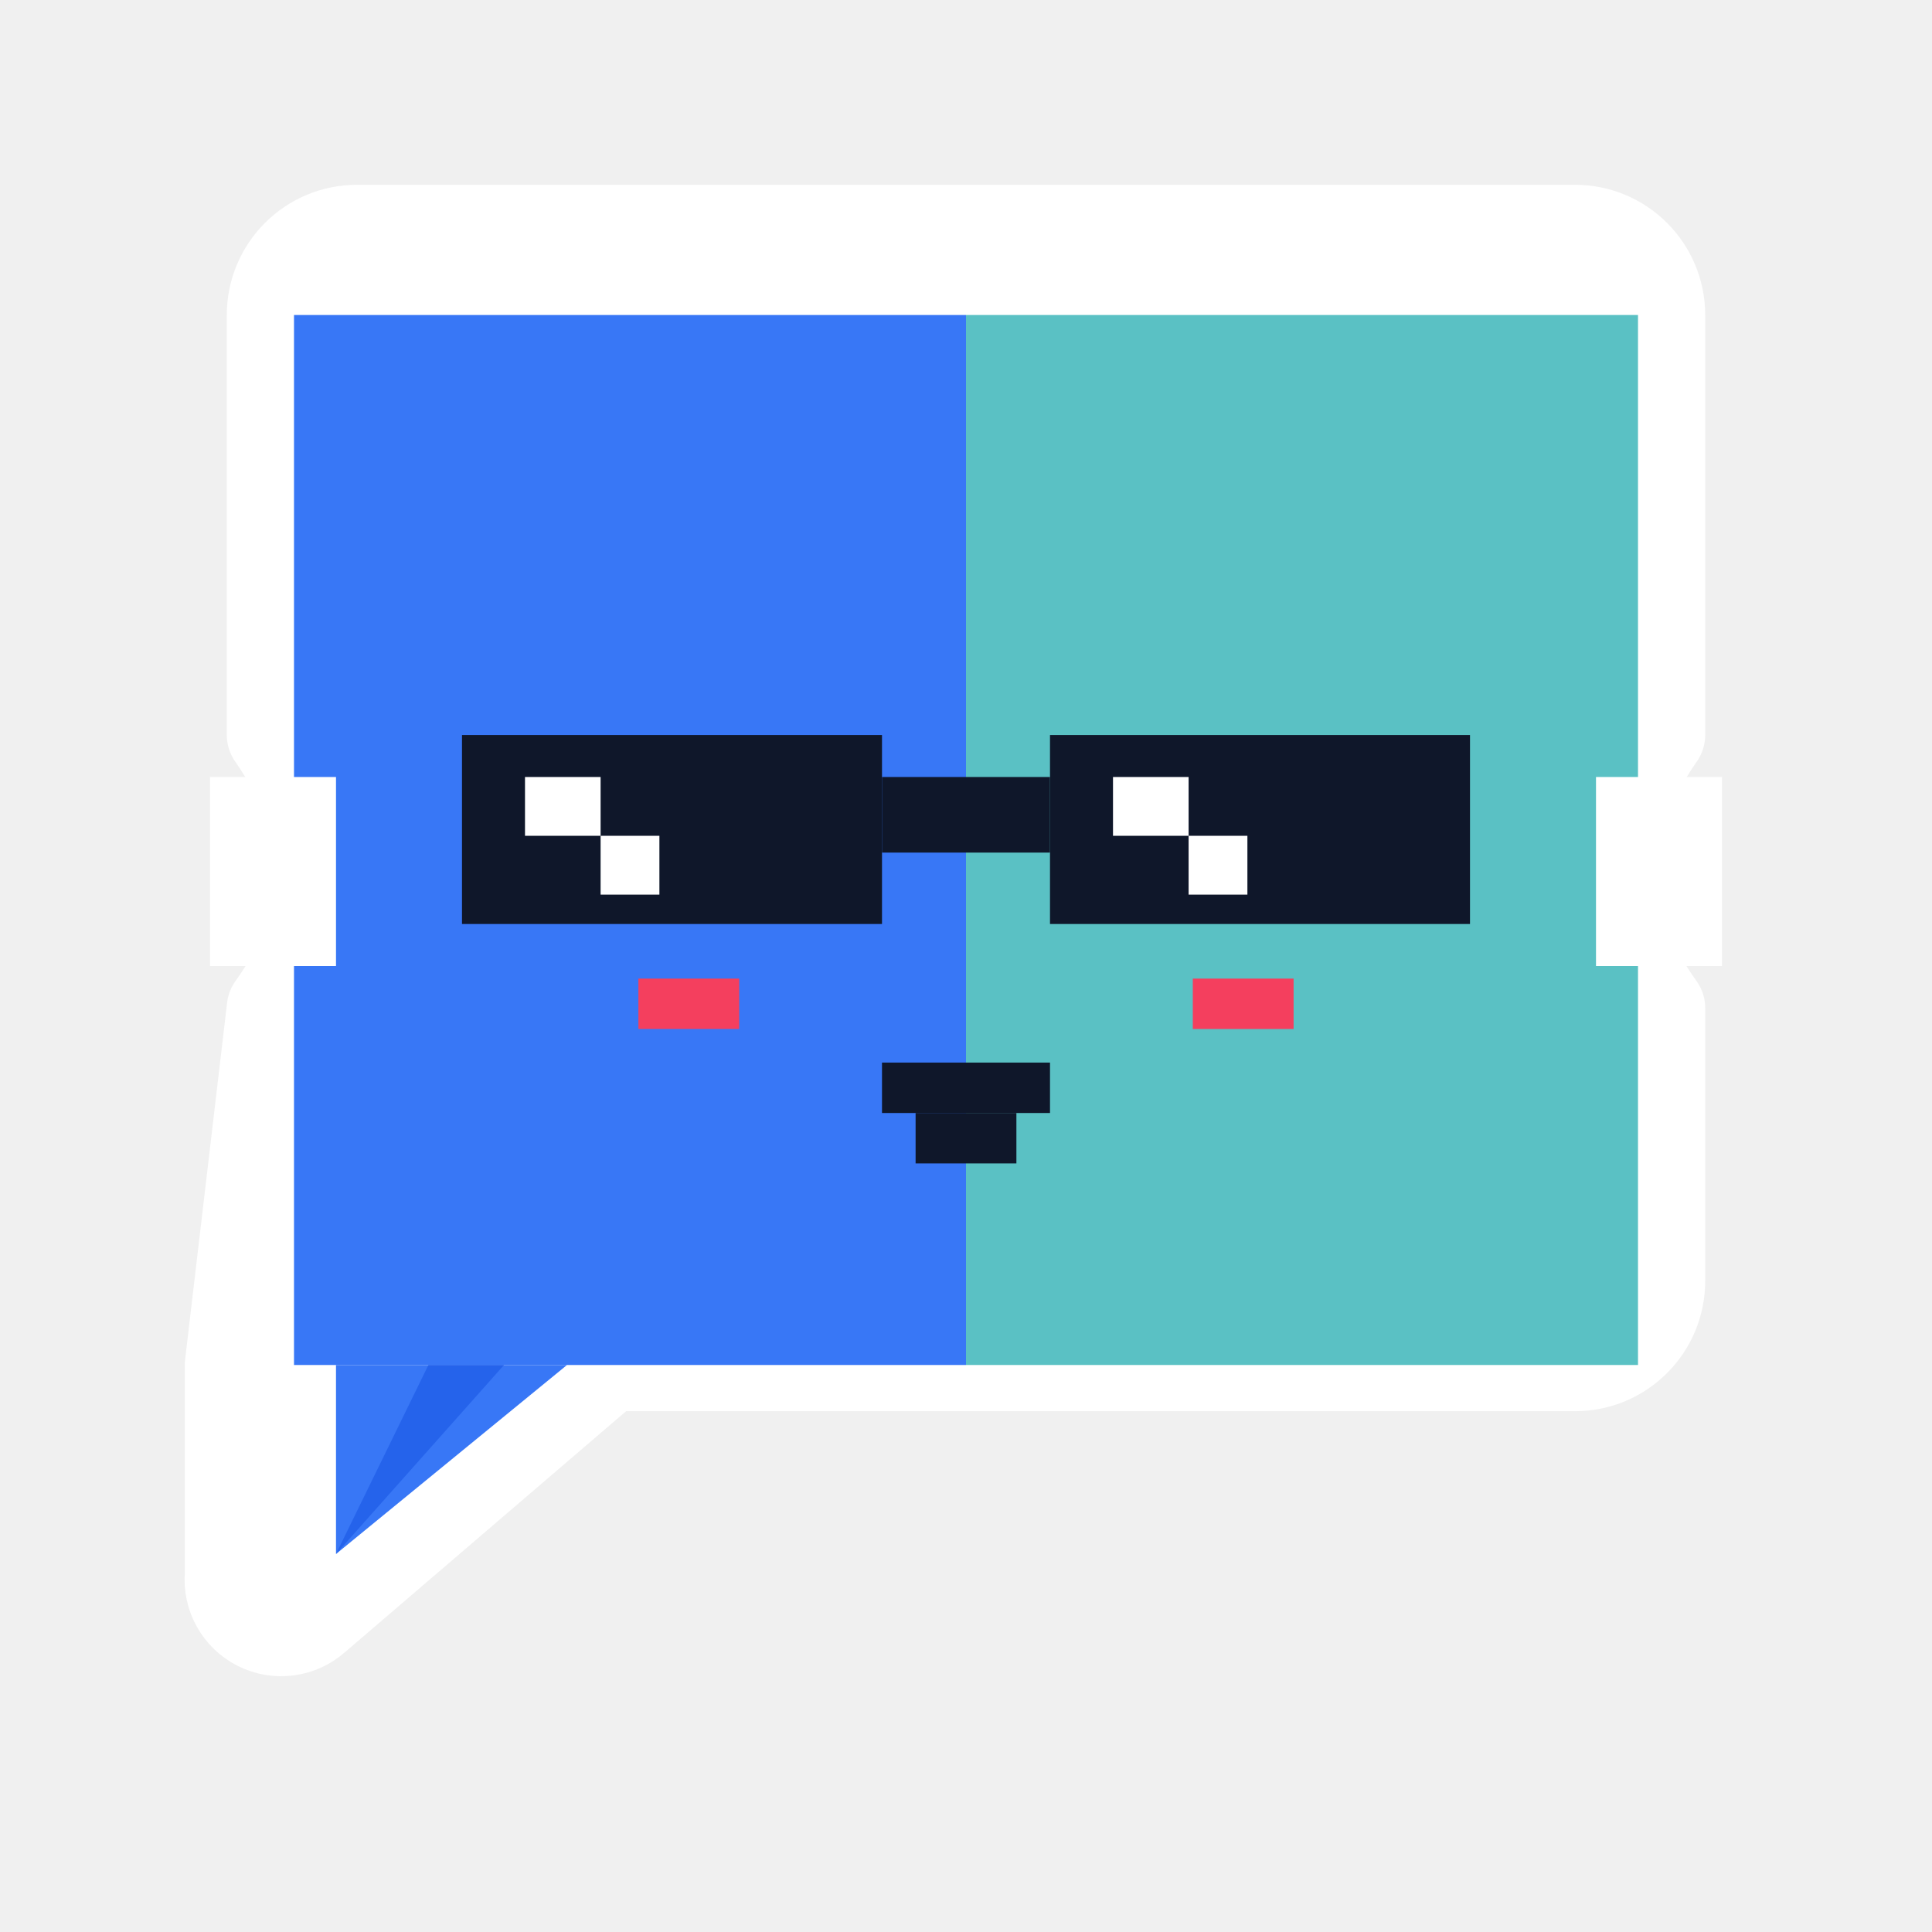
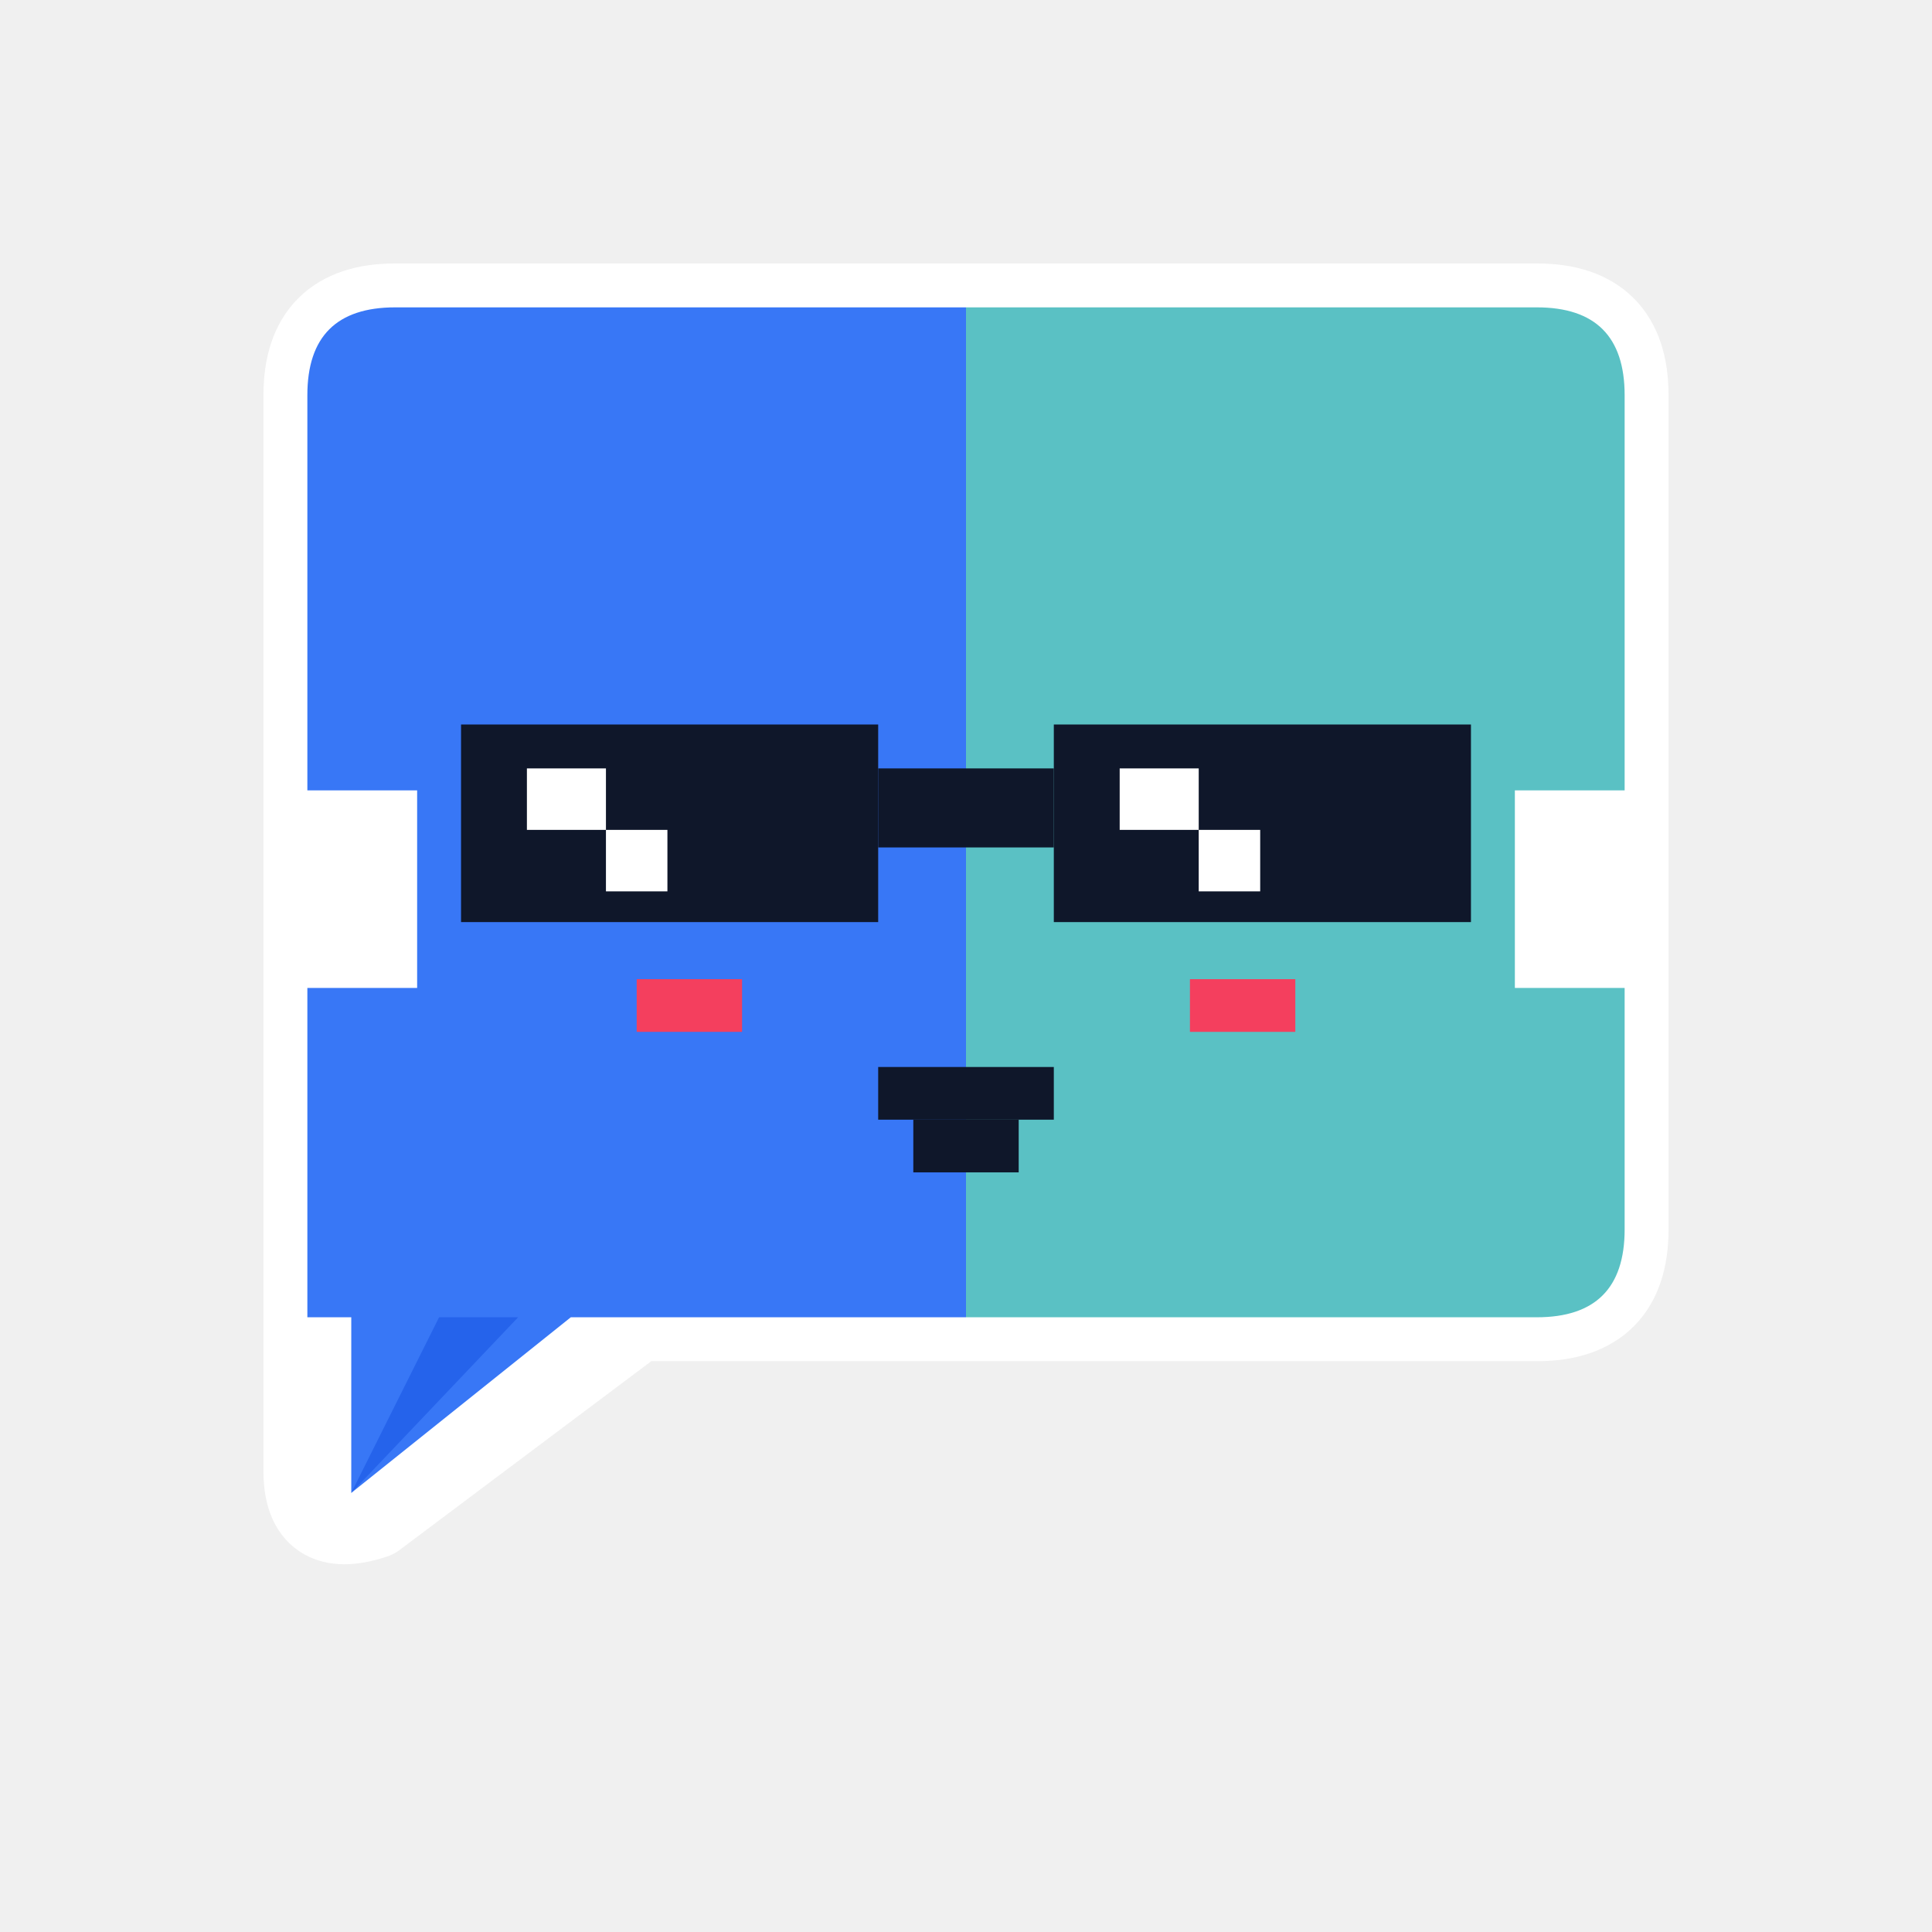
- <svg xmlns="http://www.w3.org/2000/svg" viewBox="0 0 460 460" width="460" height="460">
-   <g id="Artwork" transform="translate(230, 220)">
-     <path id="WhiteBorder" d="   M -145 -165   L 145 -165   A 20 20 0 0 1 165 -145   L 165 -45   Q 142 -12, 165 20   L 165 85   A 20 20 0 0 1 145 105   L -85 105   L -155 165   A 12 12 0 0 1 -175 155   L -175 105   L -165 20   Q -142 -12, -165 -45   L -165 -145   A 20 20 0 0 1 -145 -165   Z " fill="#FFFFFF" stroke="#FFFFFF" stroke-width="22" stroke-linejoin="round" stroke-linecap="round" />
-     <rect x="-160" y="-145" width="160" height="250" fill="#3877F6" />
-     <rect x="0" y="-145" width="160" height="250" fill="#5AC1C4" />
-     <rect x="-180" y="-35" width="30" height="45" fill="#FFFFFF" />
-     <rect x="150" y="-35" width="30" height="45" fill="#FFFFFF" />
-     <polygon points="-150,105 -150,150 -95,105" fill="#3877F6" />
-     <polygon points="-128,105 -150,150 -110,105" fill="#2563EB" />
-     <g transform="translate(0, -25)">
-       <rect x="-120" y="-20" width="100" height="45" fill="#0F172A" />
-       <rect x="20" y="-20" width="100" height="45" fill="#0F172A" />
+ <svg xmlns="http://www.w3.org/2000/svg" viewBox="0 0 440 440" width="440" height="440">
+   <g id="Artwork" transform="translate(220, 205)">
+     <path id="WhiteBorder" d="   M -130 -135   L 130 -135   Q 150 -135, 150 -115   L 150 75   Q 150 95, 130 95   L -75 95   L -135 140   Q -150 145, -150 130   L -150 75   L -150 -115   Q -150 -135, -130 -135   Z " fill="#FFFFFF" stroke="#FFFFFF" stroke-width="20" stroke-linejoin="round" stroke-linecap="round" />
+     <path d="   M -130 -135   L 0 -135   L 0 95   L -90 95   L -140 135   L -140 95   L -150 95   L -150 20   L -125 20   L -125 -25   L -150 -25   L -150 -115   Q -150 -135, -130 -135   Z " fill="#3877F6" />
+     <path d="   M 0 -135   L 130 -135   Q 150 -135, 150 -115   L 150 -25   L 125 -25   L 125 20   L 150 20   L 150 75   Q 150 95, 130 95   L 0 95   Z " fill="#5AC1C4" />
+     <polygon points="-120,95 -140,135 -102,95" fill="#2563EB" />
+     <g transform="translate(0, -20)">
+       <rect x="-115" y="-20" width="95" height="45" fill="#0F172A" />
+       <rect x="20" y="-20" width="95" height="45" fill="#0F172A" />
      <rect x="-20" y="-10" width="40" height="18" fill="#0F172A" />
-       <rect x="-105" y="-10" width="18" height="14" fill="#FFFFFF" />
-       <rect x="-87" y="4" width="14" height="14" fill="#FFFFFF" />
+       <rect x="-100" y="-10" width="18" height="14" fill="#FFFFFF" />
+       <rect x="-82" y="4" width="14" height="14" fill="#FFFFFF" />
      <rect x="35" y="-10" width="18" height="14" fill="#FFFFFF" />
      <rect x="53" y="4" width="14" height="14" fill="#FFFFFF" />
      <rect x="-20" y="58" width="40" height="12" fill="#0F172A" />
      <rect x="-12" y="70" width="24" height="12" fill="#0F172A" />
-       <rect x="-78" y="38" width="24" height="12" fill="#F43F5E" />
-       <rect x="54" y="38" width="24" height="12" fill="#F43F5E" />
+       <rect x="-75" y="38" width="24" height="12" fill="#F43F5E" />
+       <rect x="51" y="38" width="24" height="12" fill="#F43F5E" />
    </g>
  </g>
</svg>
